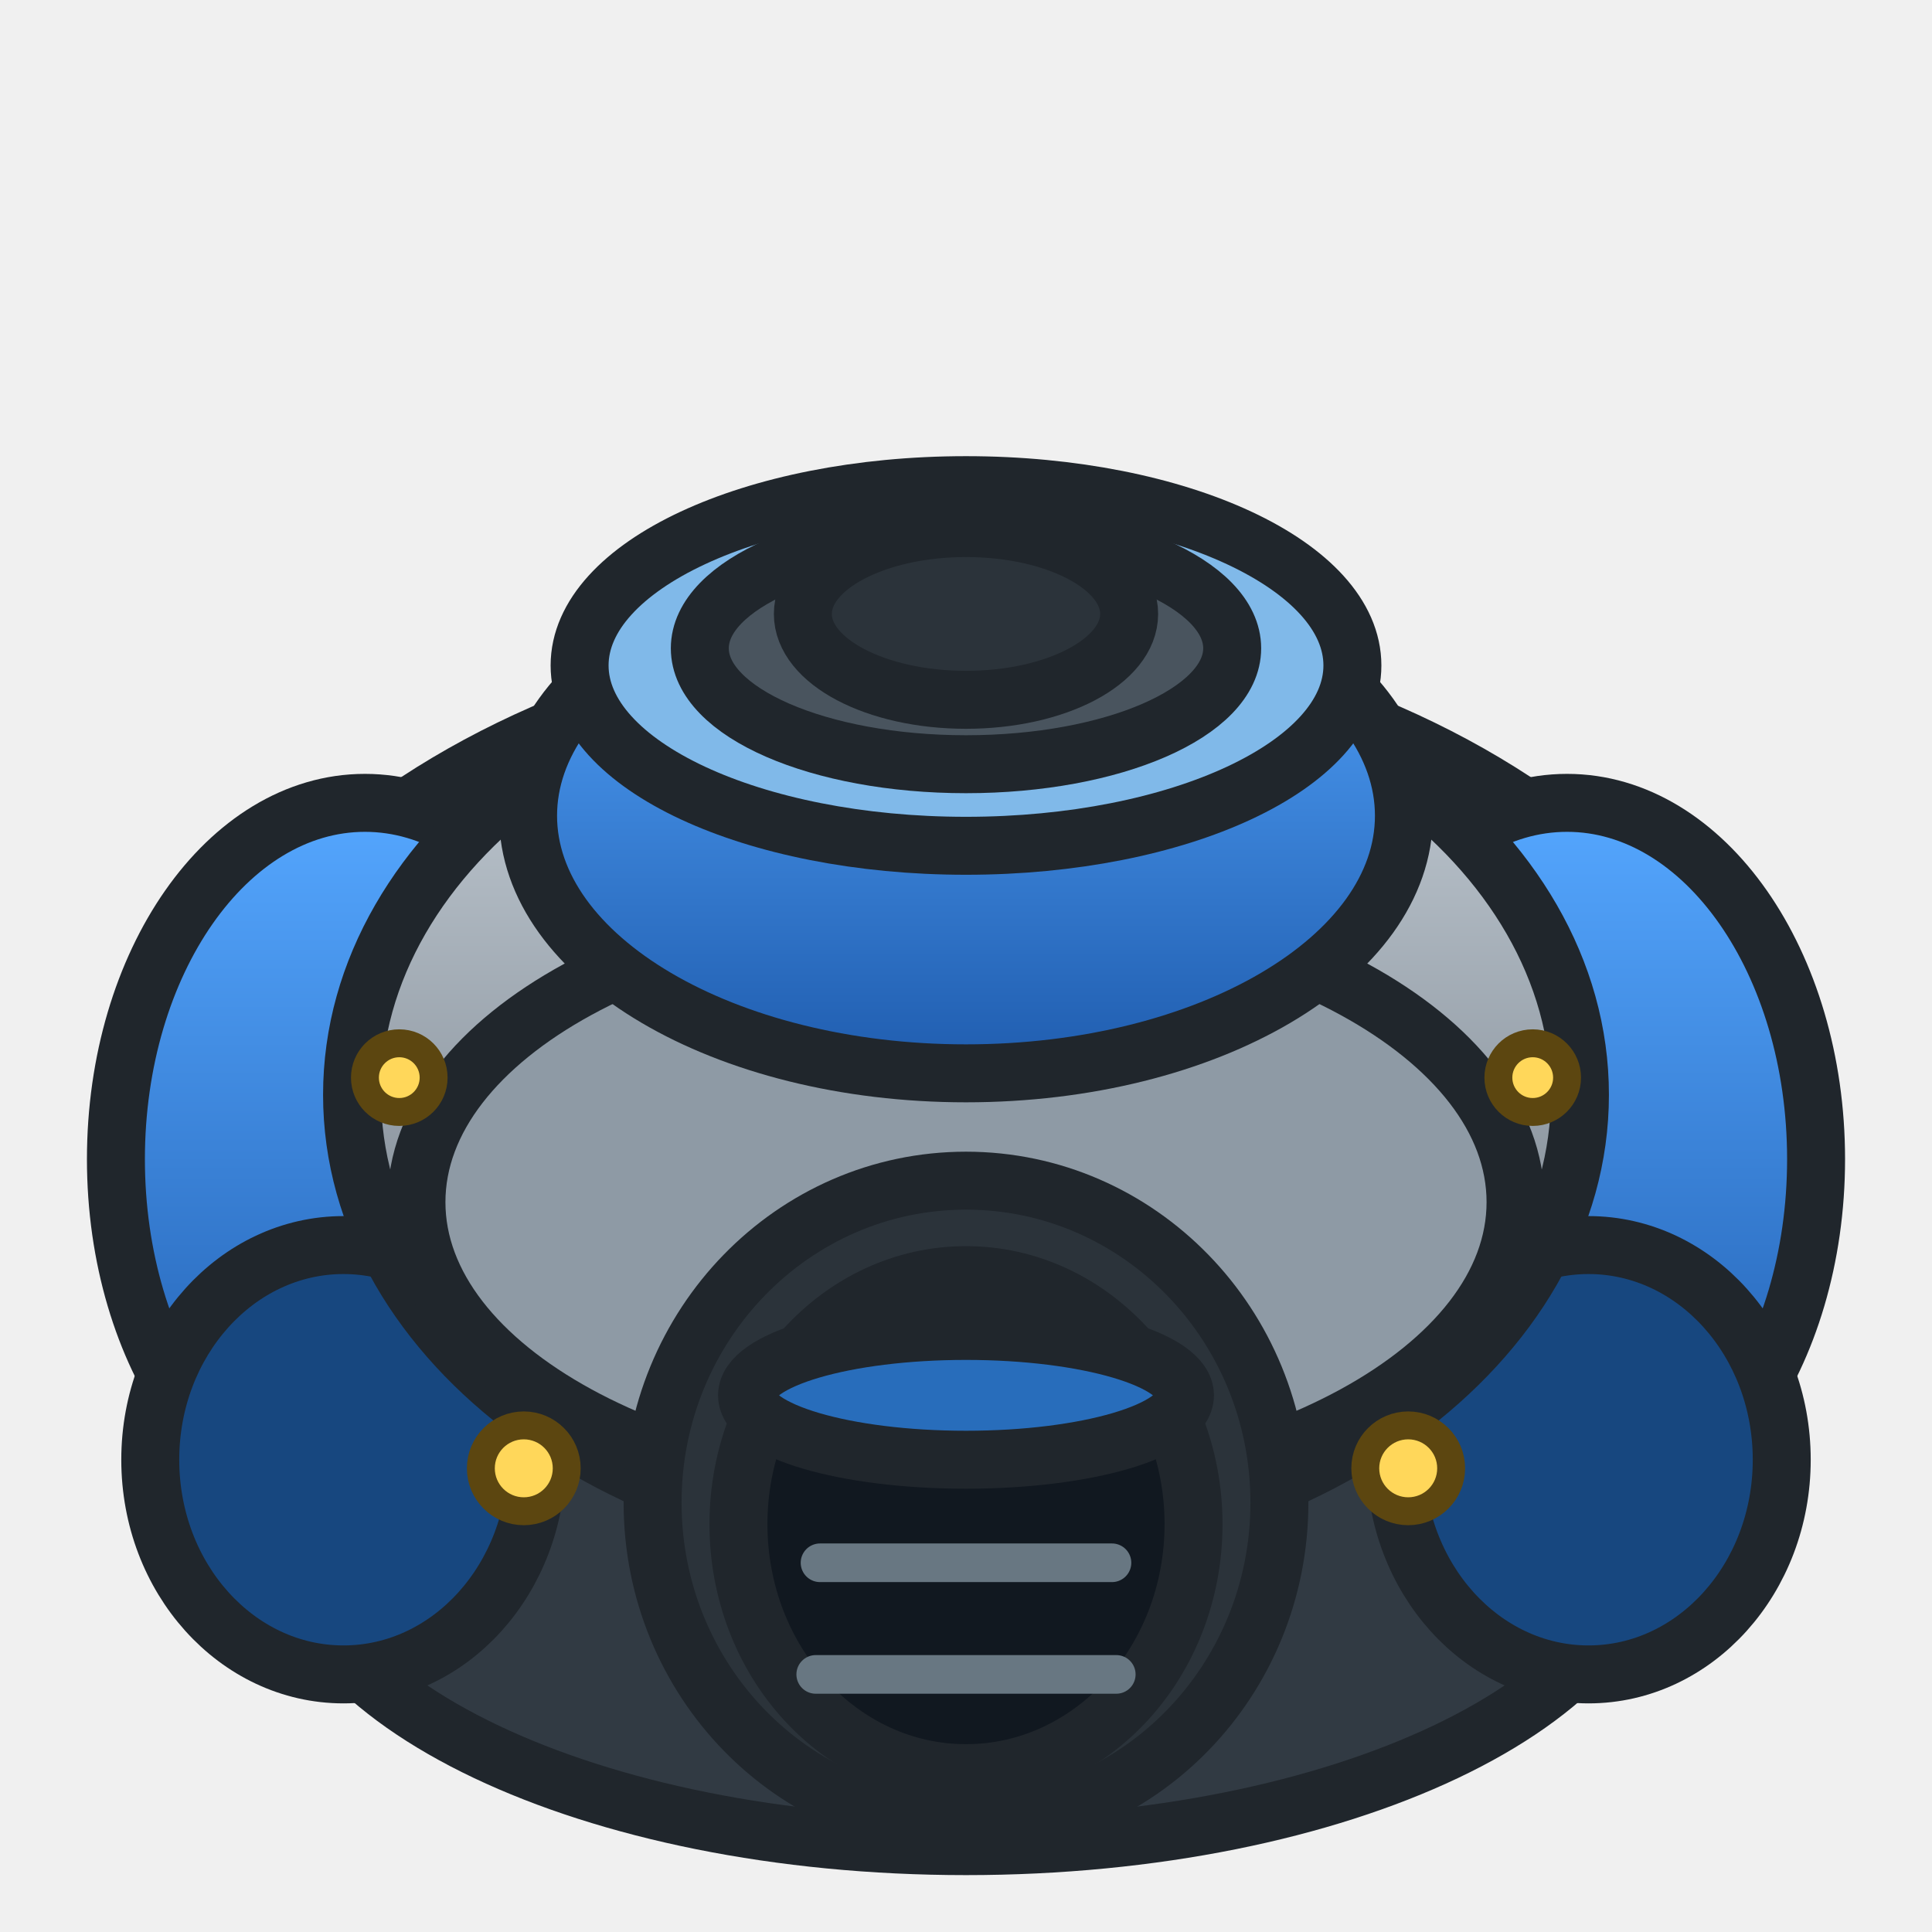
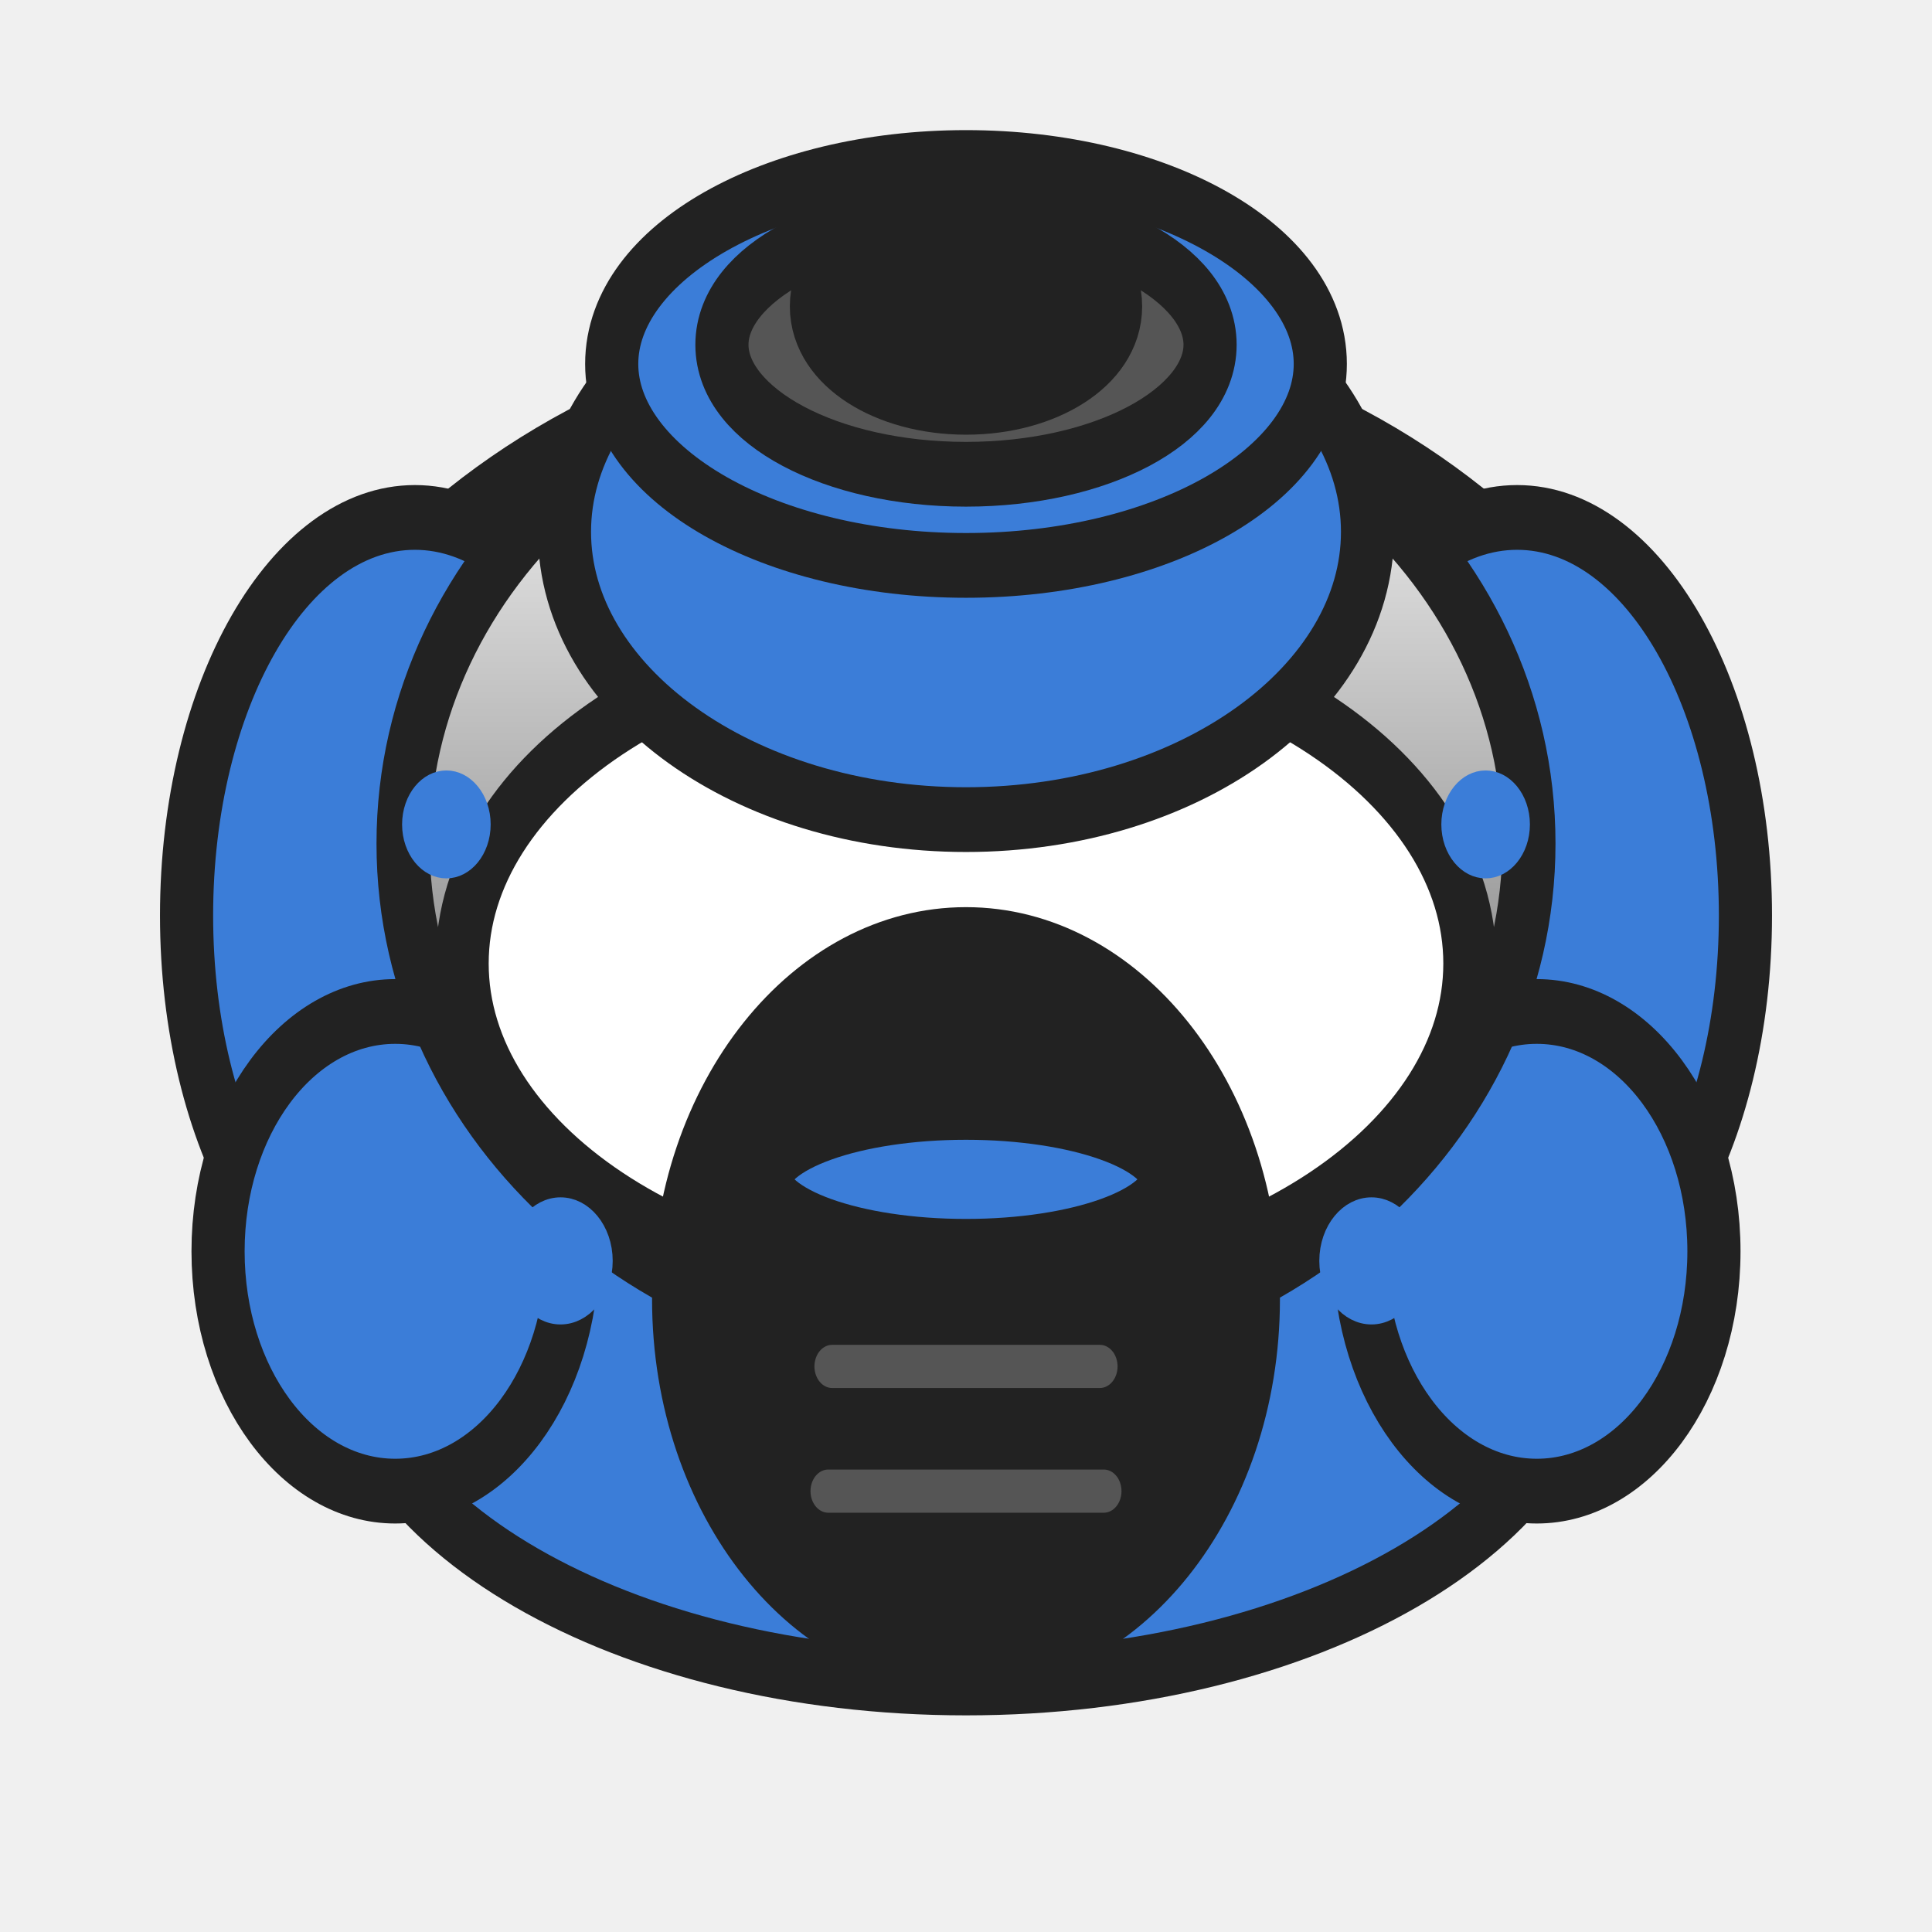
<svg xmlns="http://www.w3.org/2000/svg" viewBox="0 0 45 45">
-   <defs>
-     <linearGradient id="wK-body" x1="0" y1="0" x2="0" y2="1">
-       <stop offset="0" stop-color="#c7d0d8" />
-       <stop offset="1" stop-color="#68727d" />
-     </linearGradient>
-     <linearGradient id="wK-blue" x1="0" y1="0" x2="0" y2="1">
-       <stop offset="0" stop-color="#55a7ff" />
-       <stop offset="1" stop-color="#1f5cae" />
-     </linearGradient>
-   </defs>
-   <g stroke="#20262c" stroke-linecap="round" stroke-linejoin="round" stroke-width="1.35">
-     <ellipse cx="22.5" cy="28.8" rx="19" ry="13.7" fill="#4d5761" />
-     <ellipse cx="22.5" cy="35.5" rx="15.8" ry="7.5" fill="#313a43" />
-     <ellipse cx="8.5" cy="27" rx="5.8" ry="8.3" fill="url(#wK-blue)" />
-     <ellipse cx="36.5" cy="27" rx="5.8" ry="8.3" fill="url(#wK-blue)" />
-     <ellipse cx="8" cy="34" rx="4.5" ry="5" fill="#17477f" />
-     <ellipse cx="37" cy="34" rx="4.5" ry="5" fill="#17477f" />
-     <ellipse cx="22.5" cy="25.5" rx="14.3" ry="10.5" fill="url(#wK-body)" />
-     <ellipse cx="22.5" cy="28" rx="12.8" ry="7" fill="#8e9aa5" />
-     <ellipse cx="22.5" cy="19" rx="10.2" ry="6" fill="url(#wK-blue)" />
-     <ellipse cx="22.5" cy="15.5" rx="9" ry="4.2" fill="#80b9e9" />
-     <ellipse cx="22.5" cy="15.1" rx="6.2" ry="2.7" fill="#49545e" />
-     <ellipse cx="22.5" cy="14.3" rx="3.8" ry="2" fill="#2b333a" />
-     <ellipse cx="22.5" cy="35" rx="7.3" ry="7.5" fill="#2b333a" />
-     <ellipse cx="22.5" cy="35.5" rx="5.3" ry="5.8" fill="#111820" />
-     <ellipse cx="22.5" cy="32.5" rx="5.1" ry="1.5" fill="#286dbb" />
-     <path d="M19.1 36.4h6.8M19 39h7" fill="none" stroke="#687782" stroke-width=".9" />
-     <g fill="#ffd75a" stroke="#5c4610" stroke-width=".65">
-       <circle cx="12.2" cy="34.2" r="1" />
-       <circle cx="32.8" cy="34.2" r="1" />
-       <circle cx="9.3" cy="25.1" r=".8" />
-       <circle cx="35.7" cy="25.1" r=".8" />
+   <g transform="translate(22.5 39.2) scale(0.9169 1.1172) translate(-22.50 -43.00)">
+     <defs>
+       <linearGradient id="wK-body" x1="0" y1="0" x2="0" y2="1">
+         <stop offset="0" stop-color="#fff" />
+         <stop offset="1" stop-color="#555" />
+       </linearGradient>
+       <linearGradient id="wK-blue" x1="0" y1="0" x2="0" y2="1">
+         <stop offset="0" stop-color="#3b7dd8" />
+         <stop offset="1" stop-color="#3b7dd8" />
+       </linearGradient>
+     </defs>
+     <g stroke="#222" stroke-linecap="round" stroke-linejoin="round" stroke-width="1.35">
+       <ellipse cx="22.5" cy="28.8" rx="19" ry="13.7" fill="#555" />
+       <ellipse cx="22.5" cy="35.5" rx="15.8" ry="7.5" fill="#3b7dd8" />
+       <ellipse cx="8.5" cy="27" rx="5.8" ry="8.3" fill="url(#wK-blue)" />
+       <ellipse cx="36.5" cy="27" rx="5.8" ry="8.3" fill="url(#wK-blue)" />
+       <ellipse cx="8" cy="34" rx="4.5" ry="5" fill="#3b7dd8" />
+       <ellipse cx="37" cy="34" rx="4.5" ry="5" fill="#3b7dd8" />
+       <ellipse cx="22.5" cy="25.5" rx="14.3" ry="10.5" fill="url(#wK-body)" />
+       <ellipse cx="22.5" cy="28" rx="12.8" ry="7" fill="#fff" />
+       <ellipse cx="22.5" cy="19" rx="10.2" ry="6" fill="url(#wK-blue)" />
+       <ellipse cx="22.5" cy="15.5" rx="9" ry="4.2" fill="#3b7dd8" />
+       <ellipse cx="22.5" cy="15.1" rx="6.2" ry="2.7" fill="#555" />
+       <ellipse cx="22.5" cy="14.3" rx="3.8" ry="2" fill="#222" />
+       <ellipse cx="22.5" cy="35" rx="7.3" ry="7.5" fill="#222" />
+       <ellipse cx="22.5" cy="35.5" rx="5.3" ry="5.8" fill="#222" />
+       <ellipse cx="22.5" cy="32.5" rx="5.1" ry="1.5" fill="#3b7dd8" />
+       <path d="M19.1 36.4h6.8M19 39h7" fill="none" stroke="#555" stroke-width=".9" />
+       <g fill="#3b7dd8" stroke="#3b7dd8" stroke-width=".65">
+         <circle cx="12.2" cy="34.2" r="1" />
+         <circle cx="32.8" cy="34.2" r="1" />
+         <circle cx="9.3" cy="25.1" r=".8" />
+         <circle cx="35.7" cy="25.1" r=".8" />
+       </g>
    </g>
  </g>
</svg>
